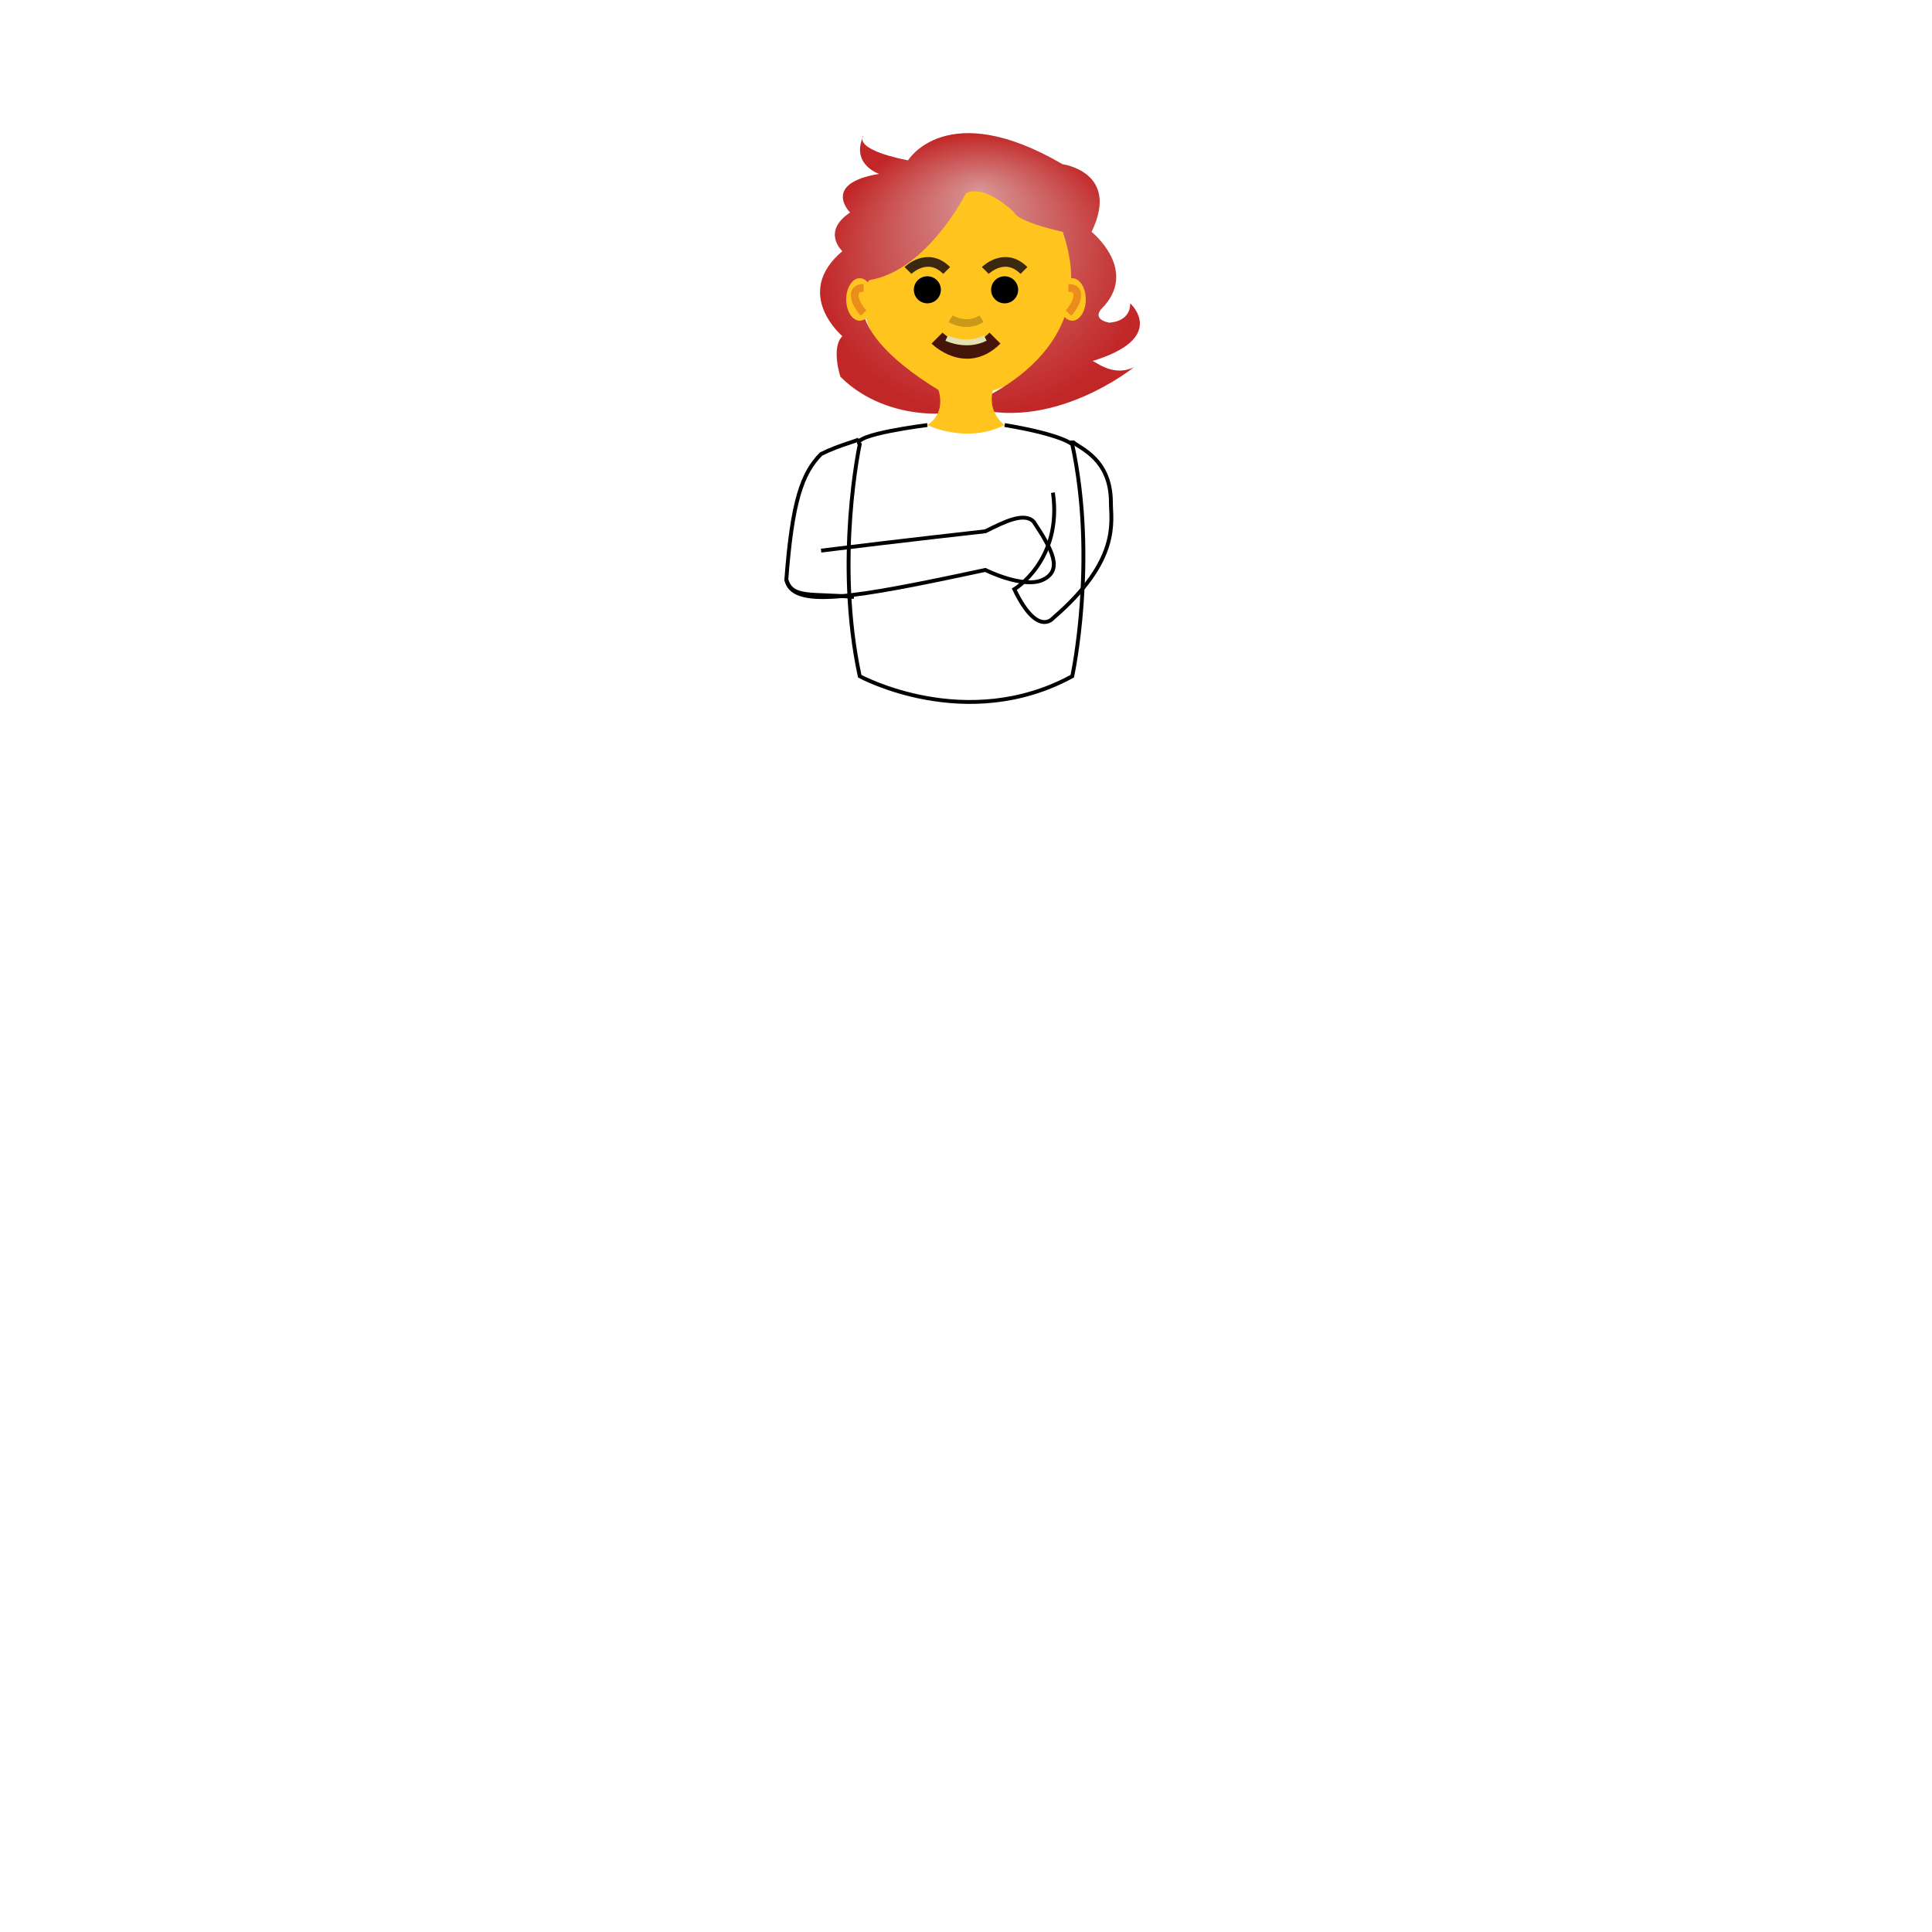
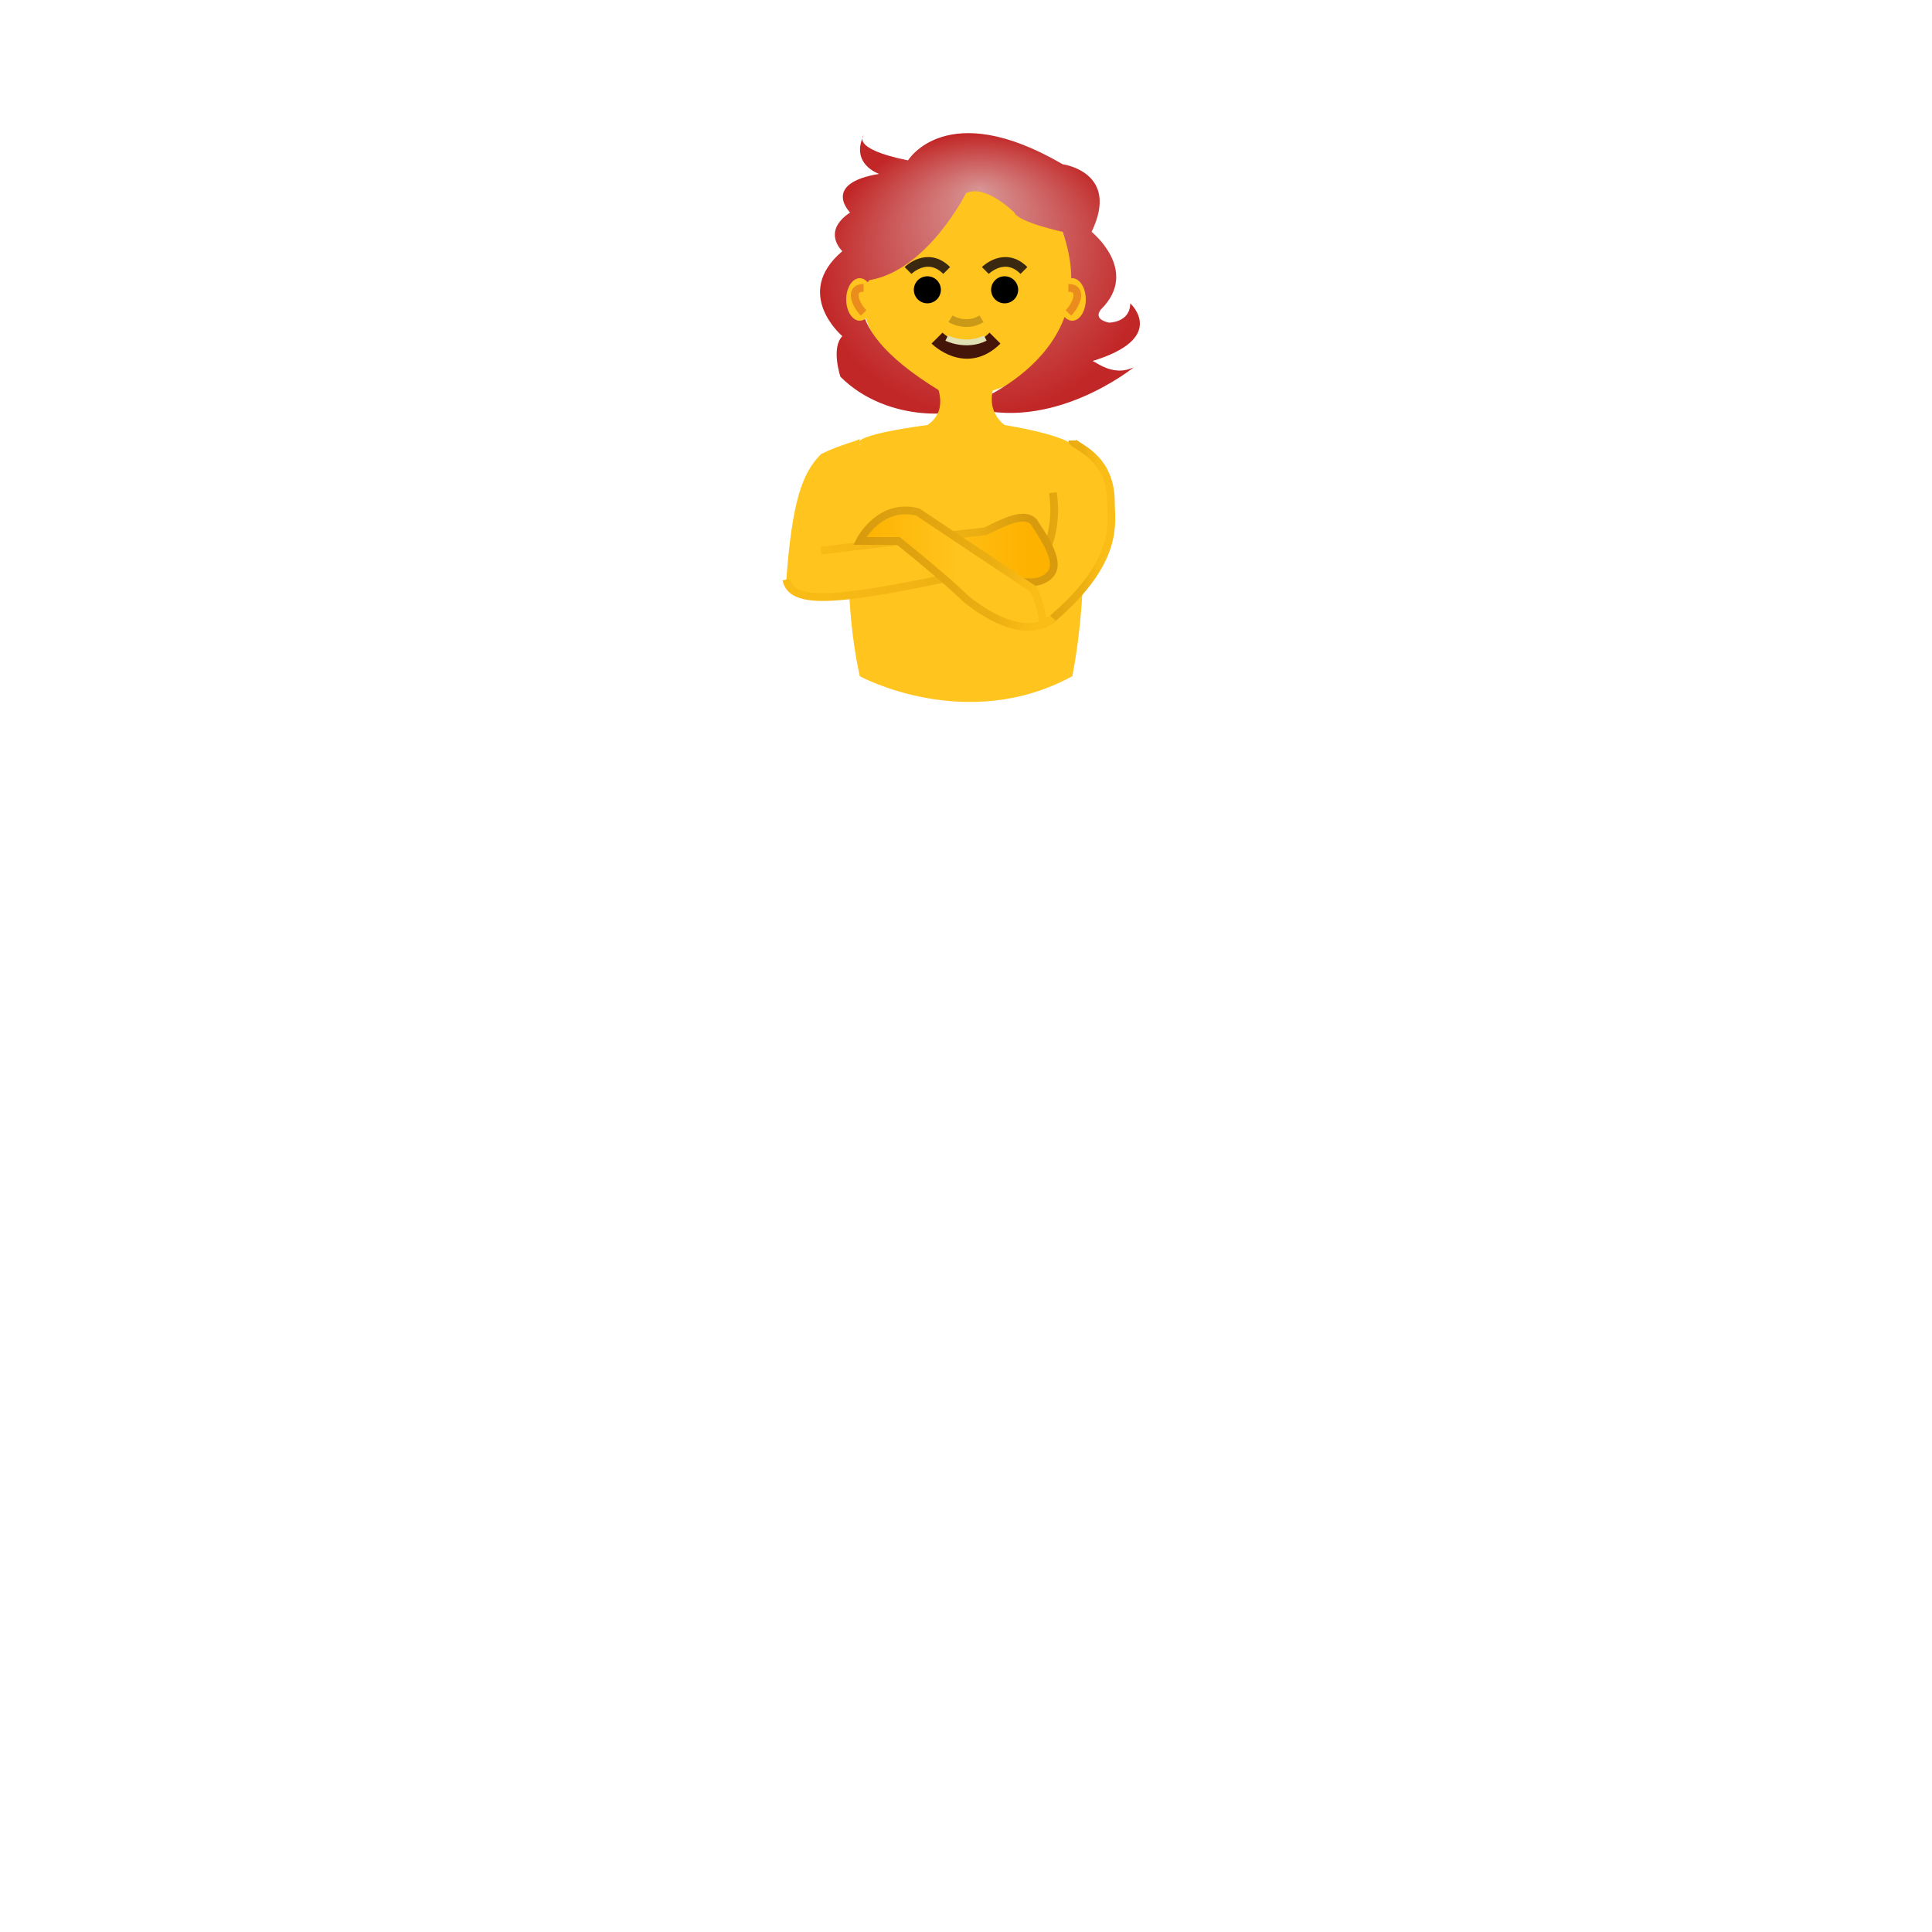
<svg xmlns="http://www.w3.org/2000/svg" width="1000" height="1000">
  <g i="cabeca">
    <radialGradient id="hair" cx="0.5" cy="0.5" r="0.5" fx="0.5" fy="0.2">
      <stop offset="0%" stop-color="#d89595" />
      <stop offset="100%" stop-color="#c22727" />
    </radialGradient>
+     <linearGradient id="braco-esq-grad">
+       <stop offset="0%" stop-color="#ffc41e" />
+       <stop offset="50%" stop-color="#ffc41e" />
+       <stop offset="90%" stop-color="#feb200" />
+     </linearGradient>
+     <linearGradient id="braco-esq-stroke-grad">
+       <stop offset="0%" stop-color="#fabd17" />
+       <stop offset="70%" stop-color="#ecaf12" />
+       <stop offset="90%" stop-color="#d89b0e" />
+     </linearGradient>
+     <linearGradient id="braco-dir-grad">
+       <stop offset="0%" stop-color="#feb200" />
+       <stop offset="50%" stop-color="#ffc41e" />
+       <stop offset="90%" stop-color="#ffc41e" />
+     </linearGradient>
+     <linearGradient id="braco-dir-stroke-grad">
+       <stop offset="0%" stop-color="#d89b0e" />
+       <stop offset="70%" stop-color="#ecaf12" />
+       <stop offset="90%" stop-color="#fabd17" />
+     </linearGradient>
    <ellipse id="cara" cx="500" cy="145" rx="55" ry="59" fill="#ffc41e" />
    <circle id="olhoesq" cx="480" cy="150" r="7" />
    <circle id="olhodir" cx="520" cy="150" r="7" />
    <path id="sob-esq" d="         M 470 140         C 470 140 480 130 490 140" fill="transparent" stroke="#3a2811" stroke-width="5" />
    <path id="sob-dir" d="         M 510 140         C 510 140 520 130 530 140" fill="transparent" stroke="#3a2811" stroke-width="5" />
    <path id="nariz" d="         M 492 165         C 492 165 500 170 508 165" fill="transparent" stroke="#c99917" stroke-width="4" />
    <path id="boca" d="         M 485 175         C 485 175 500 190 515 175" fill="transparent" stroke="#461509" stroke-width="8" />
    <path id="dentes" d="         M 490 175         C 490 175 500 180 510 175" fill="transparent" stroke="#e2e1b4" stroke-width="3" />
    <path id="cabelo" d="         M 500 100         C 500 100 480 140 450 145         C 450 145 425 170 500 210         C 500 215 460 220 435 195         C 435 195 430 180 436 174         C 436 174 410 152 436 130         C 436 130 425 120 440 110         C 440 110 425 95 455 90         C 455 90 440 85 447 70         C 447 70 440 77 470 83         C 470 83 490 50 550 85         C 550 85 580 89 565 120         C 565 120 590 140 570 160         C 570 160 565 165 574 167         C 574 167 585 167 585 157         C 585 157 605 175 565 187         C 565 185 575 196 587 190         C 587 190 544 225 500 210         C 500 210 573 185 550 120         C 550 120 527 115 525 110         C 525 110 510 95 500 100" fill="url(#hair)" />
    <g id="orelha-esq">
      <ellipse id="base-esq" cx="445" cy="155" rx="7" ry="11" fill="#ffc41e" />
      <path d="             M 447 149             C 439 149 443 158 447 162" fill="transparent" stroke="#ea8d1c" stroke-width="4" />
    </g>
    <g id="orelha-dir">
      <ellipse id="base-dir" cx="555" cy="155" rx="7" ry="11" fill="#ffc41e" />
      <path d="             M 553 149             C 561 149 557 158 553 162" fill="transparent" stroke="#ea8d1c" stroke-width="4" />
    </g>
    <path id="pescoco" d="         M 480 190          C 480 190 495 210 480 220         C 480 220 500 230 520 220         C 520 220 505 210 520 190         L 480 190" fill="#ffc41e" />
  </g>
-   <g i="tronco" fill="transparent" stroke="black" stroke-width="2">
-     <path id="corpo" d="             M 480 220             C 480 220 440 225 445 230             C 445 230 432 290 445 350             C 445 350 500 380 555 350             C 555 350 568 290 555 230             C 555 230 550 225 520 220" />
-     <path id="braco-dir" d="         M 555 228         C 555 231 575 235 575 260         C 575 270 580 290 545 320         C 545 320 537 330 525 305         C 525 305 550 290 545 255" />
-     <path id="braco-esq" d="         M 445 227         C 445 228 435 230 425 235         C 415 245 410 260 407 300         C 410 310 420 307 442 309" />
-     <path id="antebraco-esq" d="         M 407 300         C 410 315 440 310 510 295         C 510 295 530 305 540 300         C 550 295 545 285 535 270         C 530 265 520 270 510 275         C 510 275 465 280 425 285" />
-     <path id="antebraco-dir" d="         M 545 320         " />
+   <g i="tronco" fill="transparent">
+     <path id="corpo" d="             M 480 220             C 480 220 440 225 445 230             C 445 230 432 290 445 350             C 445 350 500 380 555 350             C 555 350 568 290 555 230             C 555 230 550 225 520 220" fill="#ffc41e" />
+     <path id="braco-dir" d="         M 555 228         C 555 231 575 235 575 260         C 575 270 580 290 545 320         C 545 320 537 330 525 305         C 525 305 550 290 545 255" fill="#ffc41e" stroke="url(#braco-dir-stroke-grad)" stroke-width="4" />
+     <path id="braco-esq" d="         M 445 227         C 445 228 435 230 425 235         C 415 245 410 260 407 300         C 410 310 420 307 442 309" fill="#ffc41e" />
+     <path id="antebraco-esq" d="         M 407 300         C 410 315 440 310 510 295         C 510 295 530 305 540 300         C 550 295 545 285 535 270         C 530 265 520 270 510 275         C 510 275 465 280 425 285" fill="url(#braco-esq-grad)" stroke="url(#braco-esq-stroke-grad)" stroke-width="4" />
+     <path id="antebraco-dir" d="         M 545 320         C 540 325 525 330 500 310         C 500 310 490 300 465 280         C 465 280 455 280 445 280         C 445 280 455 260 475 265         C 475 265 490 275 535 305         C 535 305 540 315 540 325" fill="url(#braco-dir-grad)" stroke="url(#braco-dir-stroke-grad)" stroke-width="4" />
  </g>
</svg>
